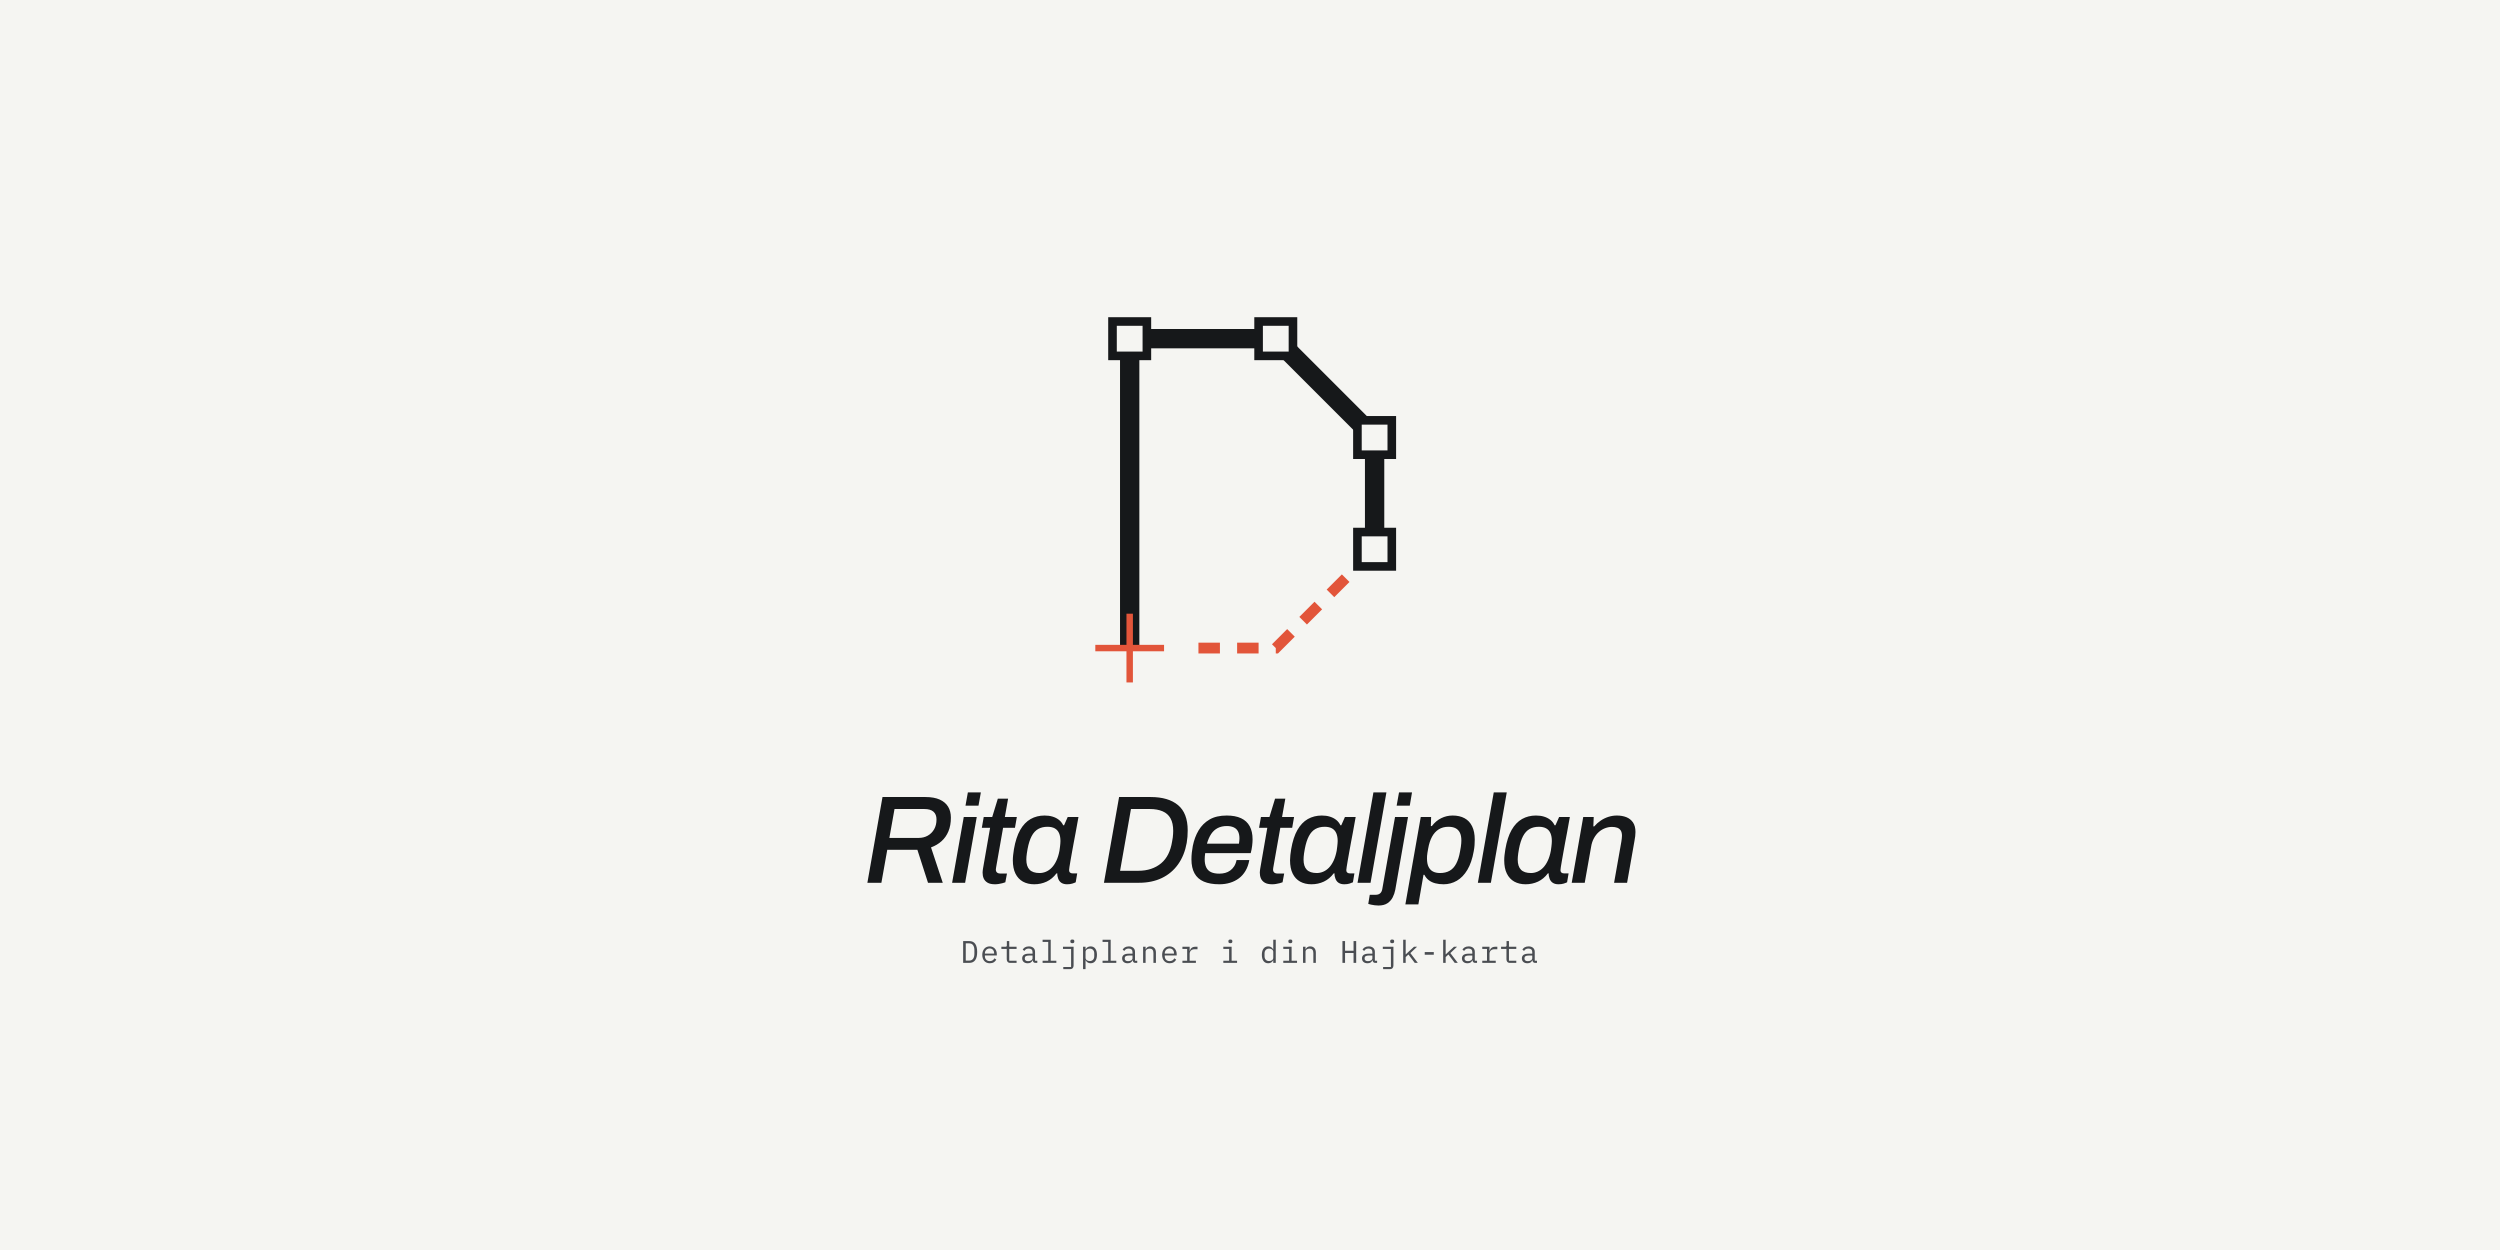
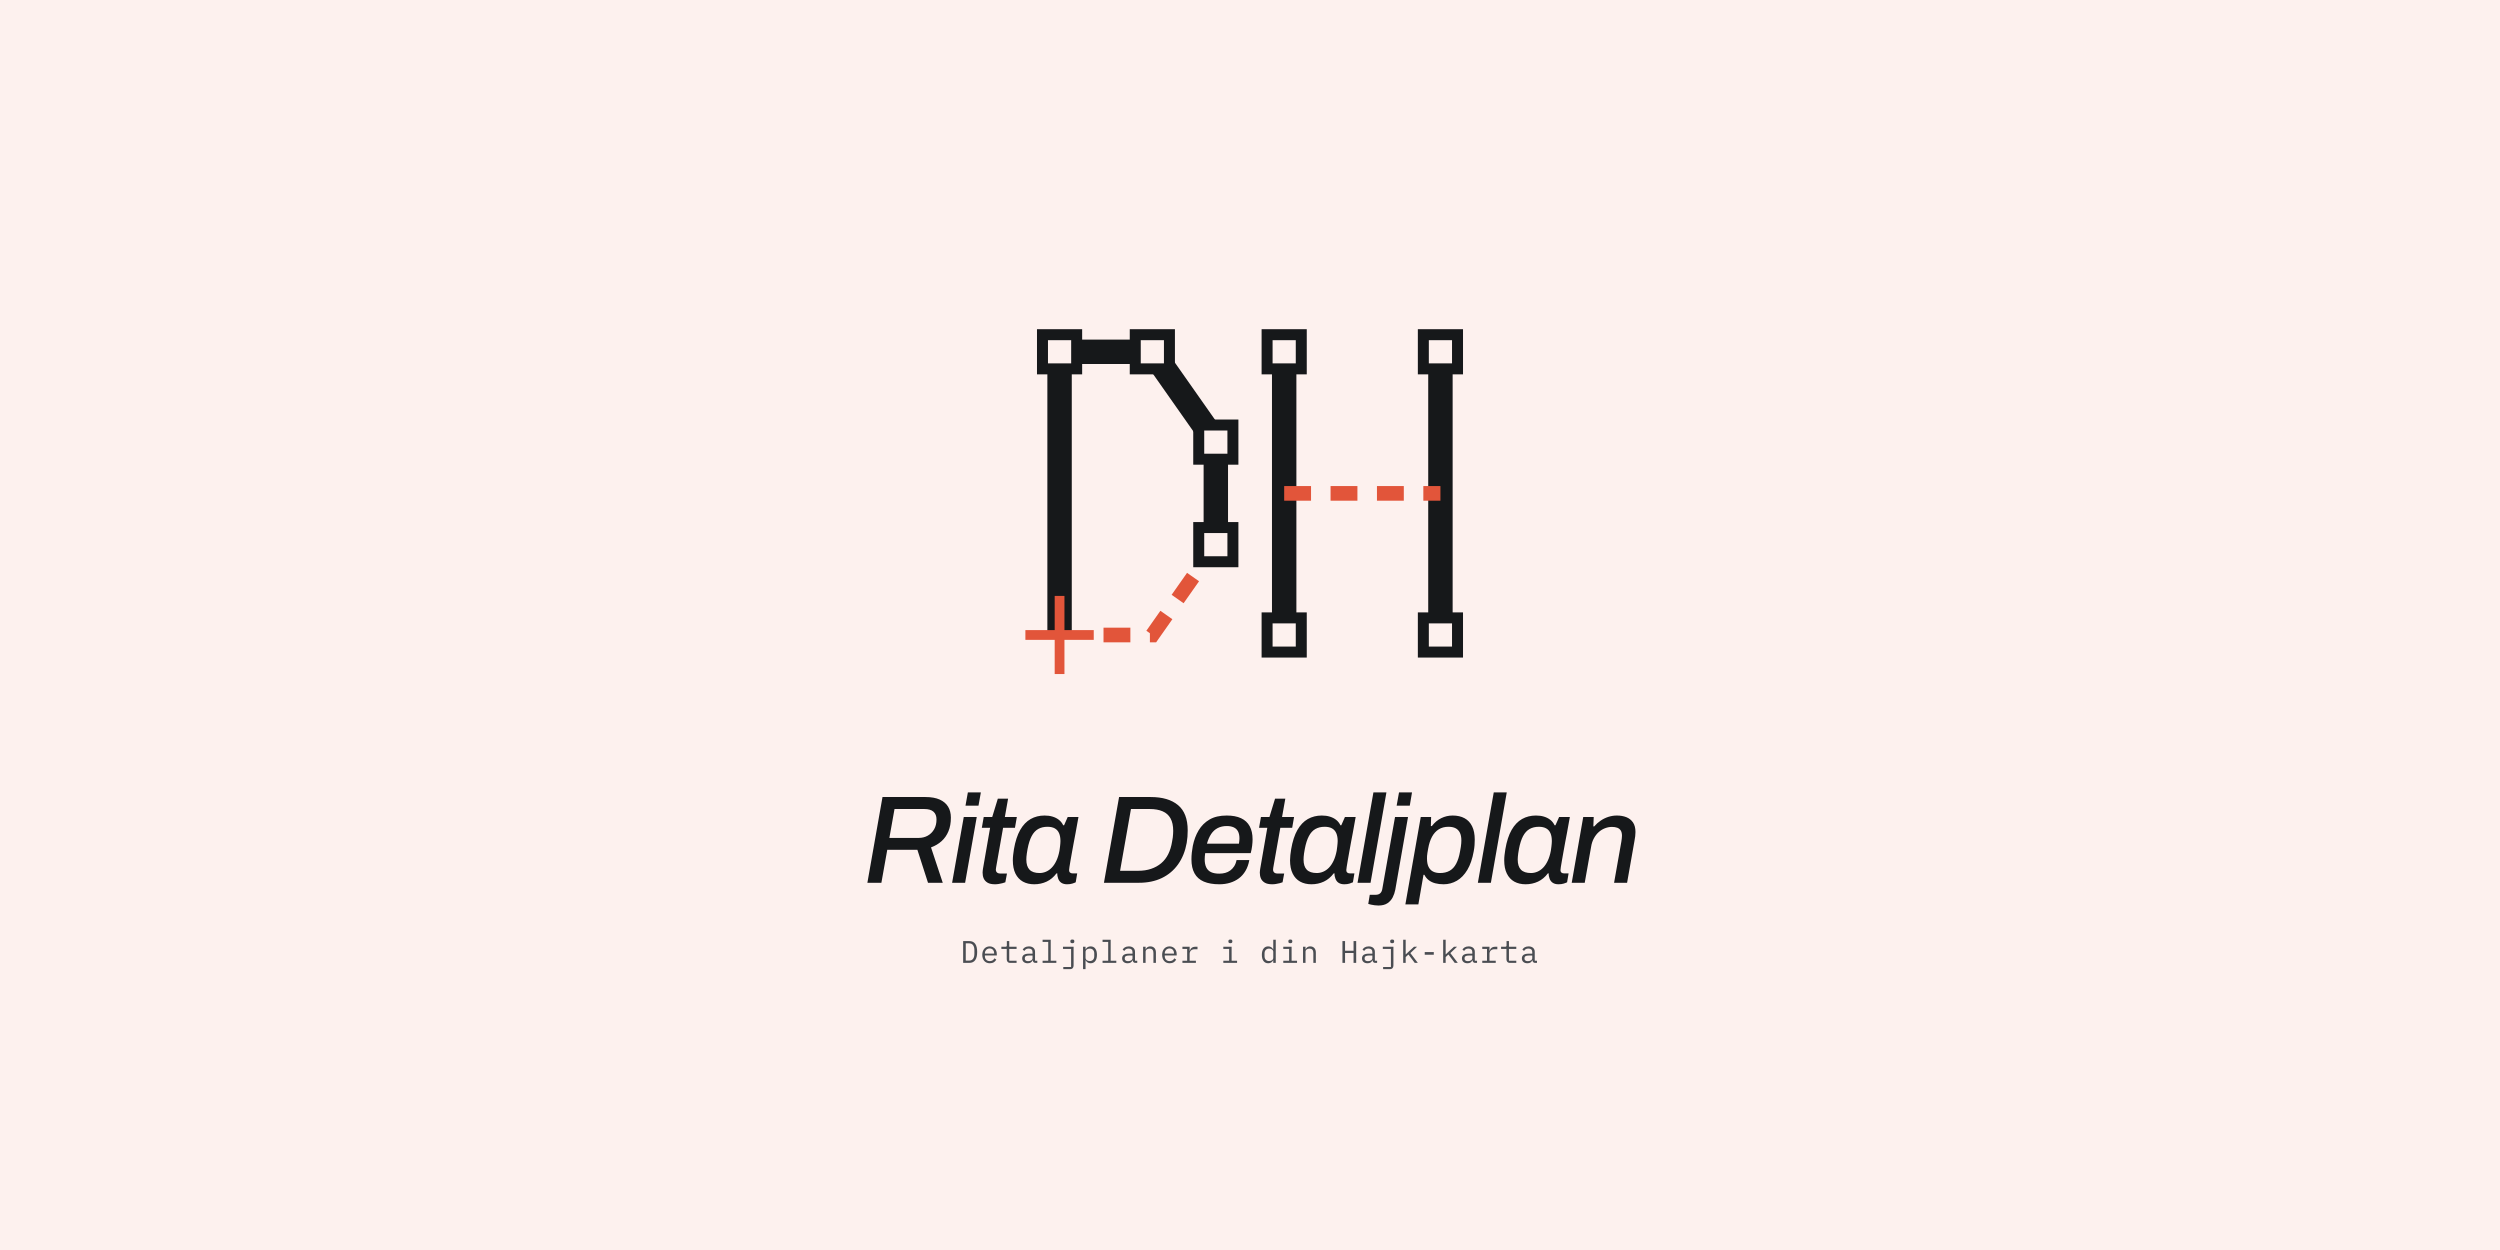
<svg xmlns="http://www.w3.org/2000/svg" viewBox="0 0 1280 640" width="1280" height="640" role="img" aria-label="Rita Detaljplan – detaljplaner i din Hajk-karta">
-   <rect width="1280" height="640" fill="#F5F5F2" />
-   <g transform="translate(530.0 142.61) scale(1.1)">
-     <polyline points="44,172 44,28 112,28 158,74 158,126" fill="none" stroke="#16181A" stroke-width="9" stroke-linejoin="miter" />
-     <polyline points="76,172 112,172 158,126" fill="none" stroke="#E2553A" stroke-width="5" stroke-dasharray="10 8" />
-     <path d="M44 156 V188 M28 172 H60" stroke="#E2553A" stroke-width="3" />
-     <g fill="#F5F5F2" stroke="#16181A" stroke-width="4">
-       <rect x="36" y="20" width="16" height="16" />
-       <rect x="104" y="20" width="16" height="16" />
-       <rect x="150" y="66" width="16" height="16" />
-       <rect x="150" y="118" width="16" height="16" />
+   <rect width="1280" height="640" fill="#FDF1EE" />
+   <g transform="translate(515.00 127.61) scale(1.25)">
+     <polyline points="22,158 22,42 60,42 86,79 86,121" fill="none" stroke="#16181A" stroke-width="10" stroke-linejoin="miter" />
+     <polyline points="40,158 60,158 86,121" fill="none" stroke="#E2553A" stroke-width="6" stroke-dasharray="11 8" />
+     <path d="M22 142V174M8 158H36" stroke="#E2553A" stroke-width="4" />
+     <g fill="#FDF1EE" stroke="#16181A" stroke-width="4.5">
+       <rect x="15" y="35" width="14" height="14" />
+       <rect x="53" y="35" width="14" height="14" />
+       <rect x="79" y="72" width="14" height="14" />
+       <rect x="79" y="114" width="14" height="14" />
+     </g>
+     <polyline points="114,42 114,158" fill="none" stroke="#16181A" stroke-width="10" stroke-linejoin="miter" />
+     <polyline points="178,42 178,158" fill="none" stroke="#16181A" stroke-width="10" stroke-linejoin="miter" />
+     <polyline points="114,100 178,100" fill="none" stroke="#E2553A" stroke-width="6" stroke-dasharray="11 8" />
+     <g fill="#FDF1EE" stroke="#16181A" stroke-width="4.5">
+       <rect x="107" y="35" width="14" height="14" />
+       <rect x="107" y="151" width="14" height="14" />
+       <rect x="171" y="35" width="14" height="14" />
+       <rect x="171" y="151" width="14" height="14" />
    </g>
  </g>
  <path d="M444.10 451.98L451.84 408.08L473.86 408.08C476.80 408.08 479.24 408.52 481.16 409.39C483.08 410.27 484.50 411.48 485.44 413.04C486.38 414.60 486.85 416.46 486.85 418.64C486.85 421.29 486.44 423.61 485.60 425.62C484.77 427.62 483.60 429.31 482.08 430.67C480.57 432.04 478.77 433.10 476.68 433.87L482.69 451.98L475.14 451.98L469.70 435.09L454.28 435.09L451.27 451.98L444.10 451.98ZM455.36 429.01L470.40 429.01C472.11 429.01 473.65 428.62 475.01 427.86C476.38 427.09 477.46 426.00 478.28 424.59C479.09 423.18 479.49 421.50 479.49 419.54C479.49 417.83 478.98 416.52 477.96 415.60C476.93 414.68 475.37 414.22 473.28 414.22L457.99 414.22L455.36 429.01ZM494.33 412.50L495.55 405.71L502.20 405.71L500.99 412.50L494.33 412.50ZM487.48 451.98L493.44 418.32L500.09 418.32L494.14 451.98L487.48 451.98ZM509.49 452.75C507.82 452.75 506.53 452.48 505.61 451.92C504.70 451.37 504.05 450.65 503.66 449.78C503.28 448.90 503.09 447.91 503.09 446.80C503.09 446.46 503.11 446.13 503.15 445.81C503.19 445.49 503.23 445.16 503.28 444.82L506.93 423.82L502.70 423.82L503.66 418.32L508.01 418.32L510.89 408.91L516.14 408.91L514.48 418.32L520.62 418.32L519.66 423.82L513.58 423.82L510.13 443.41C510.08 443.58 510.03 443.89 509.97 444.34C509.90 444.78 509.87 445.07 509.87 445.20C509.87 445.84 510.06 446.34 510.45 446.70C510.83 447.07 511.43 447.25 512.24 447.25L515.57 447.25L514.73 451.73C514.31 451.90 513.79 452.06 513.20 452.21C512.60 452.36 511.98 452.49 511.34 452.59C510.70 452.70 510.08 452.75 509.49 452.75ZM529.51 452.75C527.29 452.75 525.36 452.29 523.72 451.38C522.08 450.46 520.81 449.09 519.91 447.28C519.02 445.47 518.57 443.20 518.57 440.46C518.57 439.61 518.62 438.72 518.73 437.78C518.83 436.84 518.97 435.84 519.14 434.77C519.83 430.76 520.89 427.48 522.34 424.94C523.79 422.41 525.58 420.54 527.69 419.34C529.80 418.15 532.18 417.55 534.82 417.55C536.32 417.55 537.67 417.73 538.89 418.10C540.10 418.46 541.18 419.00 542.12 419.73C543.06 420.45 543.80 421.39 544.36 422.54L544.81 422.54L546.66 418.32L552.17 418.32L550.70 426.45C550.40 428.03 550.09 429.66 549.77 431.34C549.45 433.03 549.15 434.67 548.87 436.27C548.59 437.87 548.34 439.32 548.10 440.62C547.87 441.93 547.69 443.01 547.56 443.89C547.43 444.76 547.37 445.31 547.37 445.52C547.37 446.08 547.54 446.49 547.88 446.77C548.22 447.05 548.67 447.18 549.22 447.18L551.53 447.18L550.76 451.73C550.33 451.94 549.75 452.17 549.00 452.40C548.25 452.64 547.37 452.75 546.34 452.75C545.19 452.75 544.23 452.51 543.46 452.02C542.70 451.53 542.14 450.81 541.80 449.87C541.67 449.49 541.55 449.07 541.45 448.62C541.34 448.18 541.31 447.70 541.35 447.18L540.90 447.18C539.50 449.06 537.82 450.46 535.88 451.38C533.94 452.29 531.82 452.75 529.51 452.75ZM532.26 446.99C533.37 446.99 534.46 446.77 535.53 446.32C536.59 445.87 537.58 445.19 538.47 444.27C539.37 443.36 540.16 442.18 540.84 440.75C541.52 439.32 542.06 437.61 542.44 435.60C542.57 434.79 542.66 434.09 542.73 433.49C542.79 432.89 542.84 432.36 542.89 431.89C542.93 431.42 542.95 430.99 542.95 430.61C542.95 429.03 542.72 427.70 542.25 426.61C541.78 425.52 541.05 424.70 540.07 424.14C539.09 423.59 537.83 423.31 536.30 423.31C534.46 423.31 532.87 423.70 531.53 424.46C530.18 425.23 529.07 426.45 528.20 428.11C527.32 429.78 526.63 431.95 526.12 434.64C525.95 435.54 525.82 436.30 525.74 436.94C525.65 437.58 525.59 438.16 525.54 438.67C525.50 439.18 525.48 439.65 525.48 440.08C525.48 442.43 526.03 444.17 527.14 445.30C528.25 446.43 529.96 446.99 532.26 446.99ZM565.22 451.98L572.97 408.08L589.16 408.08C595.18 408.08 599.84 409.46 603.14 412.21C606.45 414.96 608.10 419.28 608.10 425.17C608.10 426.28 608.06 427.37 607.98 428.43C607.89 429.50 607.76 430.54 607.59 431.57C606.82 435.84 605.35 439.49 603.18 442.54C601.00 445.60 598.23 447.93 594.86 449.55C591.49 451.17 587.60 451.98 583.21 451.98L565.22 451.98ZM573.48 445.84L582.82 445.84C585.21 445.84 587.39 445.51 589.35 444.85C591.32 444.19 593.04 443.23 594.54 441.97C596.03 440.71 597.24 439.15 598.15 437.30C599.07 435.44 599.72 433.32 600.10 430.93C600.28 430.16 600.39 429.46 600.46 428.82C600.52 428.18 600.57 427.58 600.62 427.02C600.66 426.47 600.68 425.94 600.68 425.42C600.68 422.78 600.22 420.64 599.30 418.99C598.39 417.35 597.03 416.14 595.24 415.38C593.45 414.61 591.27 414.22 588.71 414.22L579.05 414.22L573.48 445.84ZM624.29 452.75C621.13 452.75 618.49 452.29 616.36 451.38C614.22 450.46 612.63 449.05 611.59 447.15C610.54 445.25 610.02 442.88 610.02 440.02C610.02 438.86 610.08 437.69 610.21 436.50C610.34 435.30 610.51 434.17 610.72 433.10C611.32 430.12 612.31 427.46 613.70 425.14C615.09 422.81 616.94 420.97 619.27 419.60C621.59 418.24 624.53 417.55 628.07 417.55C631.01 417.55 633.47 418.01 635.43 418.93C637.39 419.85 638.86 421.21 639.84 423.02C640.83 424.84 641.32 427.09 641.32 429.78C641.32 430.76 641.24 431.87 641.09 433.10C640.94 434.34 640.70 435.58 640.36 436.82L617.06 436.82C616.97 437.41 616.91 437.96 616.87 438.45C616.83 438.94 616.80 439.44 616.80 439.95C616.80 441.62 617.07 443.00 617.60 444.11C618.14 445.22 618.96 446.03 620.07 446.54C621.18 447.06 622.59 447.31 624.29 447.31C625.36 447.31 626.36 447.18 627.30 446.93C628.24 446.67 629.09 446.27 629.86 445.71C630.63 445.16 631.30 444.44 631.88 443.57C632.45 442.69 632.87 441.62 633.12 440.34L639.65 440.34C639.27 442.47 638.62 444.32 637.70 445.87C636.78 447.43 635.65 448.71 634.31 449.71C632.96 450.72 631.45 451.47 629.76 451.98C628.08 452.50 626.25 452.75 624.29 452.75ZM617.96 431.95L634.34 431.95C634.43 431.44 634.49 430.96 634.53 430.51C634.57 430.06 634.60 429.65 634.60 429.26C634.60 427.81 634.35 426.62 633.86 425.68C633.37 424.74 632.63 424.05 631.65 423.60C630.67 423.15 629.50 422.93 628.13 422.93C626.38 422.93 624.84 423.27 623.49 423.95C622.15 424.64 621.03 425.65 620.13 426.99C619.24 428.34 618.51 429.99 617.96 431.95ZM651.42 452.75C649.76 452.75 648.47 452.48 647.55 451.92C646.63 451.37 645.98 450.65 645.60 449.78C645.21 448.90 645.02 447.91 645.02 446.80C645.02 446.46 645.04 446.13 645.09 445.81C645.13 445.49 645.17 445.16 645.22 444.82L648.86 423.82L644.64 423.82L645.60 418.32L649.95 418.32L652.83 408.91L658.08 408.91L656.41 418.32L662.56 418.32L661.60 423.82L655.52 423.82L652.06 443.41C652.02 443.58 651.97 443.89 651.90 444.34C651.84 444.78 651.81 445.07 651.81 445.20C651.81 445.84 652.00 446.34 652.38 446.70C652.77 447.07 653.36 447.25 654.17 447.25L657.50 447.25L656.67 451.73C656.24 451.90 655.73 452.06 655.14 452.21C654.54 452.36 653.92 452.49 653.28 452.59C652.64 452.70 652.02 452.75 651.42 452.75ZM671.45 452.75C669.23 452.75 667.30 452.29 665.66 451.38C664.01 450.46 662.74 449.09 661.85 447.28C660.95 445.47 660.50 443.20 660.50 440.46C660.50 439.61 660.56 438.72 660.66 437.78C660.77 436.84 660.91 435.84 661.08 434.77C661.76 430.76 662.83 427.48 664.28 424.94C665.73 422.41 667.51 420.54 669.62 419.34C671.74 418.15 674.12 417.55 676.76 417.55C678.25 417.55 679.61 417.73 680.82 418.10C682.04 418.46 683.12 419.00 684.06 419.73C685.00 420.45 685.74 421.39 686.30 422.54L686.74 422.54L688.60 418.32L694.10 418.32L692.63 426.45C692.33 428.03 692.02 429.66 691.70 431.34C691.38 433.03 691.09 434.67 690.81 436.27C690.53 437.87 690.28 439.32 690.04 440.62C689.81 441.93 689.62 443.01 689.50 443.89C689.37 444.76 689.30 445.31 689.30 445.52C689.30 446.08 689.48 446.49 689.82 446.77C690.16 447.05 690.61 447.18 691.16 447.18L693.46 447.18L692.70 451.73C692.27 451.94 691.68 452.17 690.94 452.40C690.19 452.64 689.30 452.75 688.28 452.75C687.13 452.75 686.17 452.51 685.40 452.02C684.63 451.53 684.08 450.81 683.74 449.87C683.61 449.49 683.49 449.07 683.38 448.62C683.28 448.18 683.25 447.70 683.29 447.18L682.84 447.18C681.43 449.06 679.76 450.46 677.82 451.38C675.88 452.29 673.75 452.75 671.45 452.75ZM674.20 446.99C675.31 446.99 676.40 446.77 677.46 446.32C678.53 445.87 679.51 445.19 680.41 444.27C681.30 443.36 682.09 442.18 682.78 440.75C683.46 439.32 683.99 437.61 684.38 435.60C684.50 434.79 684.60 434.09 684.66 433.49C684.73 432.89 684.78 432.36 684.82 431.89C684.87 431.42 684.89 430.99 684.89 430.61C684.89 429.03 684.65 427.70 684.18 426.61C683.72 425.52 682.99 424.70 682.01 424.14C681.03 423.59 679.77 423.31 678.23 423.31C676.40 423.31 674.81 423.70 673.46 424.46C672.12 425.23 671.01 426.45 670.14 428.11C669.26 429.78 668.57 431.95 668.06 434.64C667.89 435.54 667.76 436.30 667.67 436.94C667.59 437.58 667.52 438.16 667.48 438.67C667.44 439.18 667.42 439.65 667.42 440.08C667.42 442.43 667.97 444.17 669.08 445.30C670.19 446.43 671.90 446.99 674.20 446.99ZM695.06 451.98L703.19 405.71L709.85 405.71L701.72 451.98L695.06 451.98ZM715.08 412.50L716.30 405.71L722.95 405.71L721.80 412.50L715.08 412.50ZM705.74 463.63C705.14 463.63 704.51 463.59 703.85 463.50C703.19 463.42 702.57 463.31 701.99 463.18C701.42 463.06 700.94 462.93 700.55 462.80L701.32 458.13L704.33 458.13C705.31 458.13 706.08 457.88 706.63 457.39C707.19 456.90 707.55 456.19 707.72 455.25L714.25 418.32L720.90 418.32L714.38 455.57C714.12 456.93 713.68 458.22 713.06 459.44C712.44 460.66 711.55 461.66 710.38 462.45C709.20 463.24 707.66 463.63 705.74 463.63ZM719.55 463.06L727.42 418.32L732.73 418.32L732.60 422.93L733.12 422.93C734.48 421.14 736.08 419.79 737.92 418.90C739.75 418.00 741.69 417.55 743.74 417.55C746.13 417.55 748.17 418.01 749.85 418.93C751.54 419.85 752.83 421.22 753.72 423.06C754.62 424.89 755.07 427.15 755.07 429.84C755.07 430.74 755.04 431.68 754.97 432.66C754.91 433.64 754.77 434.68 754.56 435.79C753.87 439.68 752.78 442.86 751.29 445.36C749.80 447.86 748.01 449.71 745.92 450.93C743.82 452.14 741.56 452.75 739.13 452.75C737.55 452.75 736.12 452.58 734.84 452.24C733.56 451.90 732.45 451.37 731.52 450.64C730.58 449.92 729.83 449.00 729.28 447.89L728.83 447.89L726.20 463.06L719.55 463.06ZM737.28 446.99C739.20 446.99 740.84 446.61 742.20 445.84C743.57 445.07 744.69 443.87 745.56 442.22C746.44 440.58 747.09 438.52 747.52 436.05C747.73 435.07 747.88 434.24 747.96 433.55C748.05 432.87 748.11 432.26 748.16 431.73C748.20 431.20 748.22 430.72 748.22 430.29C748.22 428.67 747.96 427.34 747.45 426.32C746.94 425.30 746.20 424.54 745.24 424.05C744.28 423.56 743.06 423.31 741.56 423.31C739.69 423.31 738.04 423.75 736.64 424.62C735.23 425.50 734.08 426.77 733.18 428.43C732.28 430.10 731.62 432.14 731.20 434.58C731.07 435.39 730.95 436.09 730.84 436.69C730.74 437.29 730.67 437.81 730.65 438.26C730.63 438.70 730.62 439.14 730.62 439.57C730.62 441.36 730.90 442.80 731.45 443.89C732.01 444.98 732.77 445.77 733.76 446.26C734.74 446.75 735.91 446.99 737.28 446.99ZM756.67 451.98L764.80 405.71L771.46 405.71L763.33 451.98L756.67 451.98ZM781.10 452.75C778.89 452.75 776.96 452.29 775.31 451.38C773.67 450.46 772.40 449.09 771.51 447.28C770.61 445.47 770.16 443.20 770.16 440.46C770.16 439.61 770.21 438.72 770.32 437.78C770.43 436.84 770.57 435.84 770.74 434.77C771.42 430.76 772.49 427.48 773.94 424.94C775.39 422.41 777.17 420.54 779.28 419.34C781.39 418.15 783.77 417.55 786.42 417.55C787.91 417.55 789.27 417.73 790.48 418.10C791.70 418.46 792.77 419.00 793.71 419.73C794.65 420.45 795.40 421.39 795.95 422.54L796.40 422.54L798.26 418.32L803.76 418.32L802.29 426.45C801.99 428.03 801.68 429.66 801.36 431.34C801.04 433.03 800.74 434.67 800.47 436.27C800.19 437.87 799.93 439.32 799.70 440.62C799.46 441.93 799.28 443.01 799.15 443.89C799.02 444.76 798.96 445.31 798.96 445.52C798.96 446.08 799.13 446.49 799.47 446.77C799.81 447.05 800.26 447.18 800.82 447.18L803.12 447.18L802.35 451.73C801.93 451.94 801.34 452.17 800.59 452.40C799.85 452.64 798.96 452.75 797.94 452.75C796.78 452.75 795.82 452.51 795.06 452.02C794.29 451.53 793.73 450.81 793.39 449.87C793.26 449.49 793.15 449.07 793.04 448.62C792.93 448.18 792.90 447.70 792.95 447.18L792.50 447.18C791.09 449.06 789.41 450.46 787.47 451.38C785.53 452.29 783.41 452.75 781.10 452.75ZM783.86 446.99C784.97 446.99 786.05 446.77 787.12 446.32C788.19 445.87 789.17 445.19 790.07 444.27C790.96 443.36 791.75 442.18 792.43 440.75C793.12 439.32 793.65 437.61 794.03 435.60C794.16 434.79 794.26 434.09 794.32 433.49C794.38 432.89 794.44 432.36 794.48 431.89C794.52 431.42 794.54 430.99 794.54 430.61C794.54 429.03 794.31 427.70 793.84 426.61C793.37 425.52 792.65 424.70 791.66 424.14C790.68 423.59 789.42 423.31 787.89 423.31C786.05 423.31 784.46 423.70 783.12 424.46C781.78 425.23 780.67 426.45 779.79 428.11C778.92 429.78 778.22 431.95 777.71 434.64C777.54 435.54 777.41 436.30 777.33 436.94C777.24 437.58 777.18 438.16 777.14 438.67C777.09 439.18 777.07 439.65 777.07 440.08C777.07 442.43 777.63 444.17 778.74 445.30C779.85 446.43 781.55 446.99 783.86 446.99ZM804.72 451.98L810.61 418.32L815.98 418.32L815.79 423.12L816.24 423.12C817.22 421.97 818.33 420.98 819.57 420.14C820.80 419.31 822.13 418.67 823.53 418.22C824.94 417.78 826.37 417.55 827.82 417.55C829.61 417.55 831.23 417.83 832.66 418.38C834.08 418.94 835.23 419.84 836.08 421.07C836.93 422.31 837.36 423.95 837.36 426.00C837.36 426.68 837.32 427.40 837.23 428.14C837.15 428.89 837.02 429.69 836.85 430.54L833.07 451.98L826.41 451.98L830.13 430.93C830.21 430.37 830.29 429.84 830.35 429.33C830.41 428.82 830.45 428.35 830.45 427.92C830.45 426.77 830.23 425.86 829.81 425.20C829.38 424.54 828.78 424.07 828.02 423.79C827.25 423.52 826.35 423.38 825.33 423.38C824.13 423.38 822.95 423.60 821.78 424.05C820.60 424.50 819.53 425.15 818.58 426.00C817.61 426.85 816.78 427.92 816.08 429.20C815.38 430.48 814.89 431.95 814.64 433.62L811.38 451.98L804.72 451.98Z" fill="#16181A" fill-rule="nonzero" />
  <path d="M493.13 481.83L496.25 481.83C497.61 481.83 498.63 482.30 499.31 483.24C499.98 484.18 500.31 485.57 500.31 487.42C500.31 489.26 499.98 490.65 499.31 491.59C498.63 492.53 497.61 493.00 496.25 493.00L493.13 493.00L493.13 481.83ZM496.19 491.83C497.08 491.83 497.76 491.52 498.21 490.90C498.66 490.29 498.89 489.41 498.89 488.28L498.89 486.55C498.89 485.42 498.66 484.55 498.21 483.93C497.76 483.31 497.08 483.00 496.19 483.00L494.47 483.00L494.47 491.83L496.19 491.83ZM506.79 493.19C506.19 493.19 505.65 493.09 505.18 492.89C504.71 492.69 504.30 492.39 503.96 492.02C503.63 491.64 503.37 491.18 503.19 490.66C503.01 490.13 502.92 489.54 502.92 488.89C502.92 488.23 503.01 487.63 503.20 487.10C503.38 486.56 503.64 486.11 503.97 485.73C504.30 485.35 504.70 485.06 505.16 484.86C505.63 484.65 506.14 484.55 506.71 484.55C507.26 484.55 507.77 484.65 508.22 484.86C508.67 485.06 509.06 485.34 509.38 485.70C509.70 486.05 509.95 486.48 510.12 486.97C510.29 487.46 510.37 488.00 510.37 488.58L510.37 489.19L504.26 489.19L504.26 489.58C504.26 489.94 504.32 490.27 504.44 490.58C504.55 490.89 504.72 491.16 504.94 491.38C505.16 491.61 505.43 491.78 505.74 491.90C506.05 492.03 506.40 492.09 506.79 492.09C507.34 492.09 507.82 491.96 508.23 491.70C508.63 491.45 508.94 491.10 509.16 490.65L510.10 491.29C509.85 491.84 509.45 492.30 508.88 492.66C508.31 493.01 507.61 493.19 506.79 493.19ZM506.71 485.61C506.36 485.61 506.03 485.67 505.73 485.80C505.43 485.93 505.17 486.10 504.96 486.33C504.74 486.55 504.57 486.82 504.44 487.12C504.32 487.42 504.26 487.76 504.26 488.12L504.26 488.23L509.00 488.23L509.00 488.06C509.00 487.69 508.94 487.36 508.83 487.06C508.72 486.77 508.56 486.51 508.36 486.29C508.17 486.07 507.93 485.90 507.64 485.78C507.36 485.67 507.05 485.61 506.71 485.61ZM517.28 493.00C516.65 493.00 516.19 492.82 515.89 492.47C515.60 492.12 515.45 491.67 515.45 491.12L515.45 485.85L512.70 485.85L512.70 484.74L514.75 484.74C515.03 484.74 515.22 484.69 515.33 484.58C515.45 484.46 515.50 484.27 515.50 483.99L515.50 481.83L516.73 481.83L516.73 484.74L520.49 484.74L520.49 485.85L516.73 485.85L516.73 491.90L520.49 491.90L520.49 493.00L517.28 493.00ZM530.22 493.00C529.72 493.00 529.36 492.87 529.14 492.62C528.93 492.36 528.80 492.04 528.74 491.66L528.66 491.66C528.48 492.14 528.19 492.51 527.79 492.78C527.39 493.06 526.86 493.19 526.18 493.19C525.32 493.19 524.63 492.97 524.12 492.52C523.61 492.07 523.35 491.46 523.35 490.68C523.35 489.91 523.63 489.32 524.19 488.90C524.75 488.49 525.66 488.28 526.90 488.28L528.66 488.28L528.66 487.47C528.66 486.86 528.49 486.41 528.15 486.11C527.81 485.81 527.33 485.66 526.70 485.66C526.14 485.66 525.69 485.77 525.34 485.98C524.98 486.20 524.70 486.50 524.49 486.87L523.62 486.23C523.73 486.02 523.88 485.81 524.06 485.61C524.24 485.40 524.46 485.22 524.73 485.06C525.00 484.91 525.30 484.78 525.64 484.69C525.98 484.60 526.36 484.55 526.78 484.55C527.75 484.55 528.52 484.80 529.09 485.29C529.66 485.78 529.94 486.47 529.94 487.34L529.94 491.90L531.10 491.90L531.10 493.00L530.22 493.00ZM526.41 492.12C526.74 492.12 527.04 492.08 527.31 492.00C527.58 491.92 527.82 491.81 528.02 491.68C528.23 491.55 528.38 491.39 528.50 491.20C528.61 491.01 528.66 490.81 528.66 490.60L528.66 489.24L526.90 489.24C526.14 489.24 525.58 489.35 525.22 489.56C524.87 489.77 524.70 490.08 524.70 490.49L524.70 490.82C524.70 491.25 524.85 491.57 525.15 491.79C525.46 492.01 525.88 492.12 526.41 492.12ZM533.81 491.90L536.69 491.90L536.69 482.26L533.81 482.26L533.81 481.16L537.97 481.16L537.97 491.90L540.85 491.90L540.85 493.00L533.81 493.00L533.81 491.90ZM544.40 495.10L548.40 495.10L548.40 485.85L544.25 485.85L544.25 484.74L549.68 484.74L549.68 494.31C549.68 494.87 549.53 495.32 549.24 495.67C548.94 496.02 548.48 496.20 547.85 496.20L544.40 496.20L544.40 495.10ZM549.04 482.92C548.66 482.92 548.40 482.84 548.25 482.69C548.10 482.53 548.03 482.34 548.03 482.10L548.03 481.85C548.03 481.61 548.10 481.42 548.25 481.26C548.40 481.11 548.66 481.03 549.04 481.03C549.41 481.03 549.67 481.11 549.82 481.26C549.97 481.42 550.05 481.61 550.05 481.85L550.05 482.10C550.05 482.34 549.97 482.53 549.82 482.69C549.67 482.84 549.41 482.92 549.04 482.92ZM554.52 484.74L555.80 484.74L555.80 486.09L555.86 486.09C556.40 485.06 557.25 484.55 558.41 484.55C559.42 484.55 560.21 484.93 560.78 485.69C561.35 486.45 561.64 487.51 561.64 488.87C561.64 490.24 561.35 491.30 560.78 492.06C560.21 492.81 559.42 493.19 558.41 493.19C557.25 493.19 556.40 492.68 555.86 491.66L555.80 491.66L555.80 496.20L554.52 496.20L554.52 484.74ZM557.91 492.06C558.66 492.06 559.24 491.83 559.65 491.38C560.06 490.92 560.26 490.32 560.26 489.58L560.26 488.17C560.26 487.42 560.06 486.82 559.65 486.37C559.24 485.91 558.66 485.69 557.91 485.69C557.62 485.69 557.35 485.73 557.10 485.80C556.84 485.87 556.62 485.98 556.42 486.13C556.23 486.27 556.08 486.45 555.97 486.66C555.86 486.86 555.80 487.11 555.80 487.38L555.80 490.36C555.80 490.64 555.86 490.88 555.97 491.09C556.08 491.30 556.23 491.47 556.42 491.62C556.62 491.76 556.84 491.87 557.10 491.94C557.35 492.02 557.62 492.06 557.91 492.06ZM564.51 491.90L567.39 491.90L567.39 482.26L564.51 482.26L564.51 481.16L568.67 481.16L568.67 491.90L571.55 491.90L571.55 493.00L564.51 493.00L564.51 491.90ZM581.39 493.00C580.89 493.00 580.53 492.87 580.32 492.62C580.10 492.36 579.97 492.04 579.92 491.66L579.84 491.66C579.66 492.14 579.36 492.51 578.96 492.78C578.56 493.06 578.03 493.19 577.36 493.19C576.49 493.19 575.80 492.97 575.29 492.52C574.78 492.07 574.52 491.46 574.52 490.68C574.52 489.91 574.80 489.32 575.36 488.90C575.92 488.49 576.83 488.28 578.08 488.28L579.84 488.28L579.84 487.47C579.84 486.86 579.67 486.41 579.32 486.11C578.98 485.81 578.50 485.66 577.87 485.66C577.31 485.66 576.86 485.77 576.51 485.98C576.16 486.20 575.87 486.50 575.66 486.87L574.80 486.23C574.90 486.02 575.05 485.81 575.23 485.61C575.41 485.40 575.63 485.22 575.90 485.06C576.17 484.91 576.47 484.78 576.81 484.69C577.15 484.60 577.53 484.55 577.95 484.55C578.92 484.55 579.69 484.80 580.26 485.29C580.83 485.78 581.12 486.47 581.12 487.34L581.12 491.90L582.27 491.90L582.27 493.00L581.39 493.00ZM577.58 492.12C577.91 492.12 578.21 492.08 578.48 492.00C578.76 491.92 578.99 491.81 579.20 491.68C579.40 491.55 579.56 491.39 579.67 491.20C579.78 491.01 579.84 490.81 579.84 490.60L579.84 489.24L578.08 489.24C577.31 489.24 576.75 489.35 576.40 489.56C576.04 489.77 575.87 490.08 575.87 490.49L575.87 490.82C575.87 491.25 576.02 491.57 576.32 491.79C576.63 492.01 577.05 492.12 577.58 492.12ZM585.27 493.00L585.27 484.74L586.55 484.74L586.55 486.09L586.62 486.09C586.70 485.89 586.81 485.69 586.94 485.50C587.06 485.32 587.22 485.15 587.41 485.02C587.59 484.88 587.82 484.77 588.07 484.68C588.33 484.59 588.63 484.55 588.97 484.55C589.83 484.55 590.52 484.83 591.05 485.38C591.57 485.93 591.83 486.70 591.83 487.70L591.83 493.00L590.55 493.00L590.55 487.93C590.55 487.17 590.39 486.61 590.06 486.24C589.72 485.87 589.24 485.69 588.60 485.69C588.34 485.69 588.09 485.72 587.85 485.78C587.60 485.85 587.38 485.94 587.19 486.07C587.00 486.20 586.84 486.37 586.73 486.57C586.61 486.77 586.55 487.01 586.55 487.27L586.55 493.00L585.27 493.00ZM598.88 493.19C598.28 493.19 597.75 493.09 597.27 492.89C596.80 492.69 596.39 492.39 596.06 492.02C595.72 491.64 595.46 491.18 595.28 490.66C595.10 490.13 595.01 489.54 595.01 488.89C595.01 488.23 595.10 487.63 595.29 487.10C595.48 486.56 595.73 486.11 596.07 485.73C596.40 485.35 596.79 485.06 597.26 484.86C597.72 484.65 598.24 484.55 598.80 484.55C599.36 484.55 599.86 484.65 600.31 484.86C600.77 485.06 601.15 485.34 601.47 485.70C601.79 486.05 602.04 486.48 602.21 486.97C602.38 487.46 602.47 488.00 602.47 488.58L602.47 489.19L596.35 489.19L596.35 489.58C596.35 489.94 596.41 490.27 596.53 490.58C596.65 490.89 596.81 491.16 597.03 491.38C597.25 491.61 597.52 491.78 597.83 491.90C598.15 492.03 598.50 492.09 598.88 492.09C599.44 492.09 599.92 491.96 600.32 491.70C600.73 491.45 601.04 491.10 601.25 490.65L602.19 491.29C601.95 491.84 601.54 492.30 600.97 492.66C600.40 493.01 599.70 493.19 598.88 493.19ZM598.80 485.61C598.45 485.61 598.12 485.67 597.83 485.80C597.53 485.93 597.27 486.10 597.05 486.33C596.83 486.55 596.66 486.82 596.54 487.12C596.41 487.42 596.35 487.76 596.35 488.12L596.35 488.23L601.09 488.23L601.09 488.06C601.09 487.69 601.03 487.36 600.92 487.06C600.81 486.77 600.65 486.51 600.46 486.29C600.26 486.07 600.02 485.90 599.74 485.78C599.45 485.67 599.14 485.61 598.80 485.61ZM605.40 491.90L607.82 491.90L607.82 485.85L605.40 485.85L605.40 484.74L609.10 484.74L609.10 486.82L609.18 486.82C609.35 486.17 609.67 485.66 610.15 485.30C610.62 484.93 611.23 484.74 611.96 484.74L613.12 484.74L613.12 486.02L611.56 486.02C610.83 486.02 610.23 486.24 609.78 486.66C609.33 487.09 609.10 487.65 609.10 488.34L609.10 491.90L612.30 491.90L612.30 493.00L605.40 493.00L605.40 491.90ZM629.95 482.92C629.58 482.92 629.32 482.84 629.17 482.69C629.02 482.53 628.94 482.34 628.94 482.10L628.94 481.85C628.94 481.61 629.02 481.42 629.17 481.26C629.32 481.11 629.58 481.03 629.95 481.03C630.33 481.03 630.59 481.11 630.74 481.26C630.89 481.42 630.96 481.61 630.96 481.85L630.96 482.10C630.96 482.34 630.89 482.53 630.74 482.69C630.59 482.84 630.33 482.92 629.95 482.92ZM626.34 491.90L629.31 491.90L629.31 485.85L626.34 485.85L626.34 484.74L630.59 484.74L630.59 491.90L633.38 491.90L633.38 493.00L626.34 493.00L626.34 491.90ZM651.91 491.66L651.85 491.66C651.31 492.68 650.46 493.19 649.30 493.19C648.29 493.19 647.50 492.81 646.93 492.06C646.35 491.30 646.07 490.24 646.07 488.87C646.07 487.51 646.35 486.45 646.93 485.69C647.50 484.93 648.29 484.55 649.30 484.55C650.46 484.55 651.31 485.06 651.85 486.09L651.91 486.09L651.91 481.16L653.19 481.16L653.19 493.00L651.91 493.00L651.91 491.66ZM649.80 492.06C650.09 492.06 650.36 492.02 650.61 491.94C650.87 491.87 651.09 491.76 651.29 491.62C651.48 491.47 651.63 491.30 651.74 491.09C651.85 490.88 651.91 490.64 651.91 490.36L651.91 487.38C651.91 487.11 651.85 486.86 651.74 486.66C651.63 486.45 651.48 486.27 651.29 486.13C651.09 485.98 650.87 485.87 650.61 485.80C650.36 485.73 650.09 485.69 649.80 485.69C649.05 485.69 648.47 485.91 648.06 486.37C647.65 486.82 647.45 487.42 647.45 488.17L647.45 489.58C647.45 490.32 647.65 490.92 648.06 491.38C648.47 491.83 649.05 492.06 649.80 492.06ZM660.66 482.92C660.28 482.92 660.02 482.84 659.87 482.69C659.72 482.53 659.65 482.34 659.65 482.10L659.65 481.85C659.65 481.61 659.72 481.42 659.87 481.26C660.02 481.11 660.28 481.03 660.66 481.03C661.03 481.03 661.29 481.11 661.44 481.26C661.59 481.42 661.66 481.61 661.66 481.85L661.66 482.10C661.66 482.34 661.59 482.53 661.44 482.69C661.29 482.84 661.03 482.92 660.66 482.92ZM657.04 491.90L660.02 491.90L660.02 485.85L657.04 485.85L657.04 484.74L661.30 484.74L661.30 491.90L664.08 491.90L664.08 493.00L657.04 493.00L657.04 491.90ZM667.15 493.00L667.15 484.74L668.43 484.74L668.43 486.09L668.49 486.09C668.58 485.89 668.68 485.69 668.81 485.50C668.94 485.32 669.10 485.15 669.28 485.02C669.47 484.88 669.69 484.77 669.95 484.68C670.20 484.59 670.50 484.55 670.84 484.55C671.71 484.55 672.40 484.83 672.92 485.38C673.44 485.93 673.71 486.70 673.71 487.70L673.71 493.00L672.43 493.00L672.43 487.93C672.43 487.17 672.26 486.61 671.93 486.24C671.60 485.87 671.11 485.69 670.47 485.69C670.22 485.69 669.97 485.72 669.72 485.78C669.48 485.85 669.26 485.94 669.07 486.07C668.87 486.20 668.72 486.37 668.60 486.57C668.48 486.77 668.43 487.01 668.43 487.27L668.43 493.00L667.15 493.00ZM693.02 487.93L688.67 487.93L688.67 493.00L687.33 493.00L687.33 481.83L688.67 481.83L688.67 486.76L693.02 486.76L693.02 481.83L694.37 481.83L694.37 493.00L693.02 493.00L693.02 487.93ZM704.20 493.00C703.70 493.00 703.34 492.87 703.13 492.62C702.92 492.36 702.78 492.04 702.73 491.66L702.65 491.66C702.47 492.14 702.18 492.51 701.78 492.78C701.38 493.06 700.84 493.19 700.17 493.19C699.31 493.19 698.62 492.97 698.11 492.52C697.59 492.07 697.34 491.46 697.34 490.68C697.34 489.91 697.62 489.32 698.18 488.90C698.74 488.49 699.64 488.28 700.89 488.28L702.65 488.28L702.65 487.47C702.65 486.86 702.48 486.41 702.14 486.11C701.80 485.81 701.31 485.66 700.68 485.66C700.13 485.66 699.67 485.77 699.32 485.98C698.97 486.20 698.69 486.50 698.47 486.87L697.61 486.23C697.72 486.02 697.86 485.81 698.04 485.61C698.22 485.40 698.45 485.22 698.71 485.06C698.98 484.91 699.28 484.78 699.63 484.69C699.97 484.60 700.35 484.55 700.76 484.55C701.73 484.55 702.50 484.80 703.07 485.29C703.64 485.78 703.93 486.47 703.93 487.34L703.93 491.90L705.08 491.90L705.08 493.00L704.20 493.00ZM700.39 492.12C700.72 492.12 701.03 492.08 701.30 492.00C701.57 491.92 701.81 491.81 702.01 491.68C702.21 491.55 702.37 491.39 702.48 491.20C702.59 491.01 702.65 490.81 702.65 490.60L702.65 489.24L700.89 489.24C700.12 489.24 699.56 489.35 699.21 489.56C698.86 489.77 698.68 490.08 698.68 490.49L698.68 490.82C698.68 491.25 698.83 491.57 699.14 491.79C699.44 492.01 699.86 492.12 700.39 492.12ZM708.15 495.10L712.15 495.10L712.15 485.85L708.00 485.85L708.00 484.74L713.43 484.74L713.43 494.31C713.43 494.87 713.28 495.32 712.99 495.67C712.69 496.02 712.23 496.20 711.60 496.20L708.15 496.20L708.15 495.10ZM712.79 482.92C712.41 482.92 712.15 482.84 712.00 482.69C711.85 482.53 711.78 482.34 711.78 482.10L711.78 481.85C711.78 481.61 711.85 481.42 712.00 481.26C712.15 481.11 712.41 481.03 712.79 481.03C713.16 481.03 713.42 481.11 713.57 481.26C713.72 481.42 713.80 481.61 713.80 481.85L713.80 482.10C713.80 482.34 713.72 482.53 713.57 482.69C713.42 482.84 713.16 482.92 712.79 482.92ZM718.43 481.16L719.71 481.16L719.71 488.63L719.77 488.63L721.21 487.27L723.97 484.74L725.53 484.74L722.11 487.98L725.93 493.00L724.35 493.00L721.13 488.71L719.71 490.01L719.71 493.00L718.43 493.00L718.43 481.16ZM729.46 488.81L729.46 487.46L734.10 487.46L734.10 488.81L729.46 488.81ZM738.90 481.16L740.18 481.16L740.18 488.63L740.24 488.63L741.68 487.27L744.43 484.74L746.00 484.74L742.58 487.98L746.40 493.00L744.82 493.00L741.60 488.71L740.18 490.01L740.18 493.00L738.90 493.00L738.90 481.16ZM755.37 493.00C754.87 493.00 754.51 492.87 754.30 492.62C754.09 492.36 753.95 492.04 753.90 491.66L753.82 491.66C753.64 492.14 753.35 492.51 752.95 492.78C752.55 493.06 752.01 493.19 751.34 493.19C750.48 493.19 749.79 492.97 749.28 492.52C748.77 492.07 748.51 491.46 748.51 490.68C748.51 489.91 748.79 489.32 749.35 488.90C749.91 488.49 750.81 488.28 752.06 488.28L753.82 488.28L753.82 487.47C753.82 486.86 753.65 486.41 753.31 486.11C752.97 485.81 752.48 485.66 751.85 485.66C751.30 485.66 750.85 485.77 750.49 485.98C750.14 486.20 749.86 486.50 749.65 486.87L748.78 486.23C748.89 486.02 749.03 485.81 749.21 485.61C749.39 485.40 749.62 485.22 749.89 485.06C750.15 484.91 750.46 484.78 750.80 484.69C751.14 484.60 751.52 484.55 751.93 484.55C752.90 484.55 753.67 484.80 754.25 485.29C754.82 485.78 755.10 486.47 755.10 487.34L755.10 491.90L756.25 491.90L756.25 493.00L755.37 493.00ZM751.57 492.12C751.90 492.12 752.20 492.08 752.47 492.00C752.74 491.92 752.98 491.81 753.18 491.68C753.38 491.55 753.54 491.39 753.65 491.20C753.77 491.01 753.82 490.81 753.82 490.60L753.82 489.24L752.06 489.24C751.29 489.24 750.73 489.35 750.38 489.56C750.03 489.77 749.85 490.08 749.85 490.49L749.85 490.82C749.85 491.25 750.01 491.57 750.31 491.79C750.61 492.01 751.03 492.12 751.57 492.12ZM758.92 491.90L761.34 491.90L761.34 485.85L758.92 485.85L758.92 484.74L762.62 484.74L762.62 486.82L762.70 486.82C762.87 486.17 763.19 485.66 763.66 485.30C764.14 484.93 764.74 484.74 765.48 484.74L766.63 484.74L766.63 486.02L765.08 486.02C764.34 486.02 763.75 486.24 763.30 486.66C762.84 487.09 762.62 487.65 762.62 488.34L762.62 491.90L765.82 491.90L765.82 493.00L758.92 493.00L758.92 491.90ZM773.12 493.00C772.49 493.00 772.03 492.82 771.74 492.47C771.44 492.12 771.30 491.67 771.30 491.12L771.30 485.85L768.55 485.85L768.55 484.74L770.59 484.74C770.87 484.74 771.07 484.69 771.18 484.58C771.29 484.46 771.35 484.27 771.35 483.99L771.35 481.83L772.58 481.83L772.58 484.74L776.34 484.74L776.34 485.85L772.58 485.85L772.58 491.90L776.34 491.90L776.34 493.00L773.12 493.00ZM786.06 493.00C785.56 493.00 785.20 492.87 784.99 492.62C784.78 492.36 784.64 492.04 784.59 491.66L784.51 491.66C784.33 492.14 784.04 492.51 783.64 492.78C783.24 493.06 782.70 493.19 782.03 493.19C781.16 493.19 780.48 492.97 779.96 492.52C779.45 492.07 779.20 491.46 779.20 490.68C779.20 489.91 779.48 489.32 780.04 488.90C780.60 488.49 781.50 488.28 782.75 488.28L784.51 488.28L784.51 487.47C784.51 486.86 784.34 486.41 784.00 486.11C783.66 485.81 783.17 485.66 782.54 485.66C781.99 485.66 781.53 485.77 781.18 485.98C780.83 486.20 780.55 486.50 780.33 486.87L779.47 486.23C779.58 486.02 779.72 485.81 779.90 485.61C780.08 485.40 780.31 485.22 780.57 485.06C780.84 484.91 781.14 484.78 781.48 484.69C781.83 484.60 782.20 484.55 782.62 484.55C783.59 484.55 784.36 484.80 784.93 485.29C785.50 485.78 785.79 486.47 785.79 487.34L785.79 491.90L786.94 491.90L786.94 493.00L786.06 493.00ZM782.25 492.12C782.58 492.12 782.88 492.08 783.16 492.00C783.43 491.92 783.67 491.81 783.87 491.68C784.07 491.55 784.23 491.39 784.34 491.20C784.45 491.01 784.51 490.81 784.51 490.60L784.51 489.24L782.75 489.24C781.98 489.24 781.42 489.35 781.07 489.56C780.72 489.77 780.54 490.08 780.54 490.49L780.54 490.82C780.54 491.25 780.69 491.57 781.00 491.79C781.30 492.01 781.72 492.12 782.25 492.12Z" fill="#4A4D52" fill-rule="nonzero" />
</svg>
